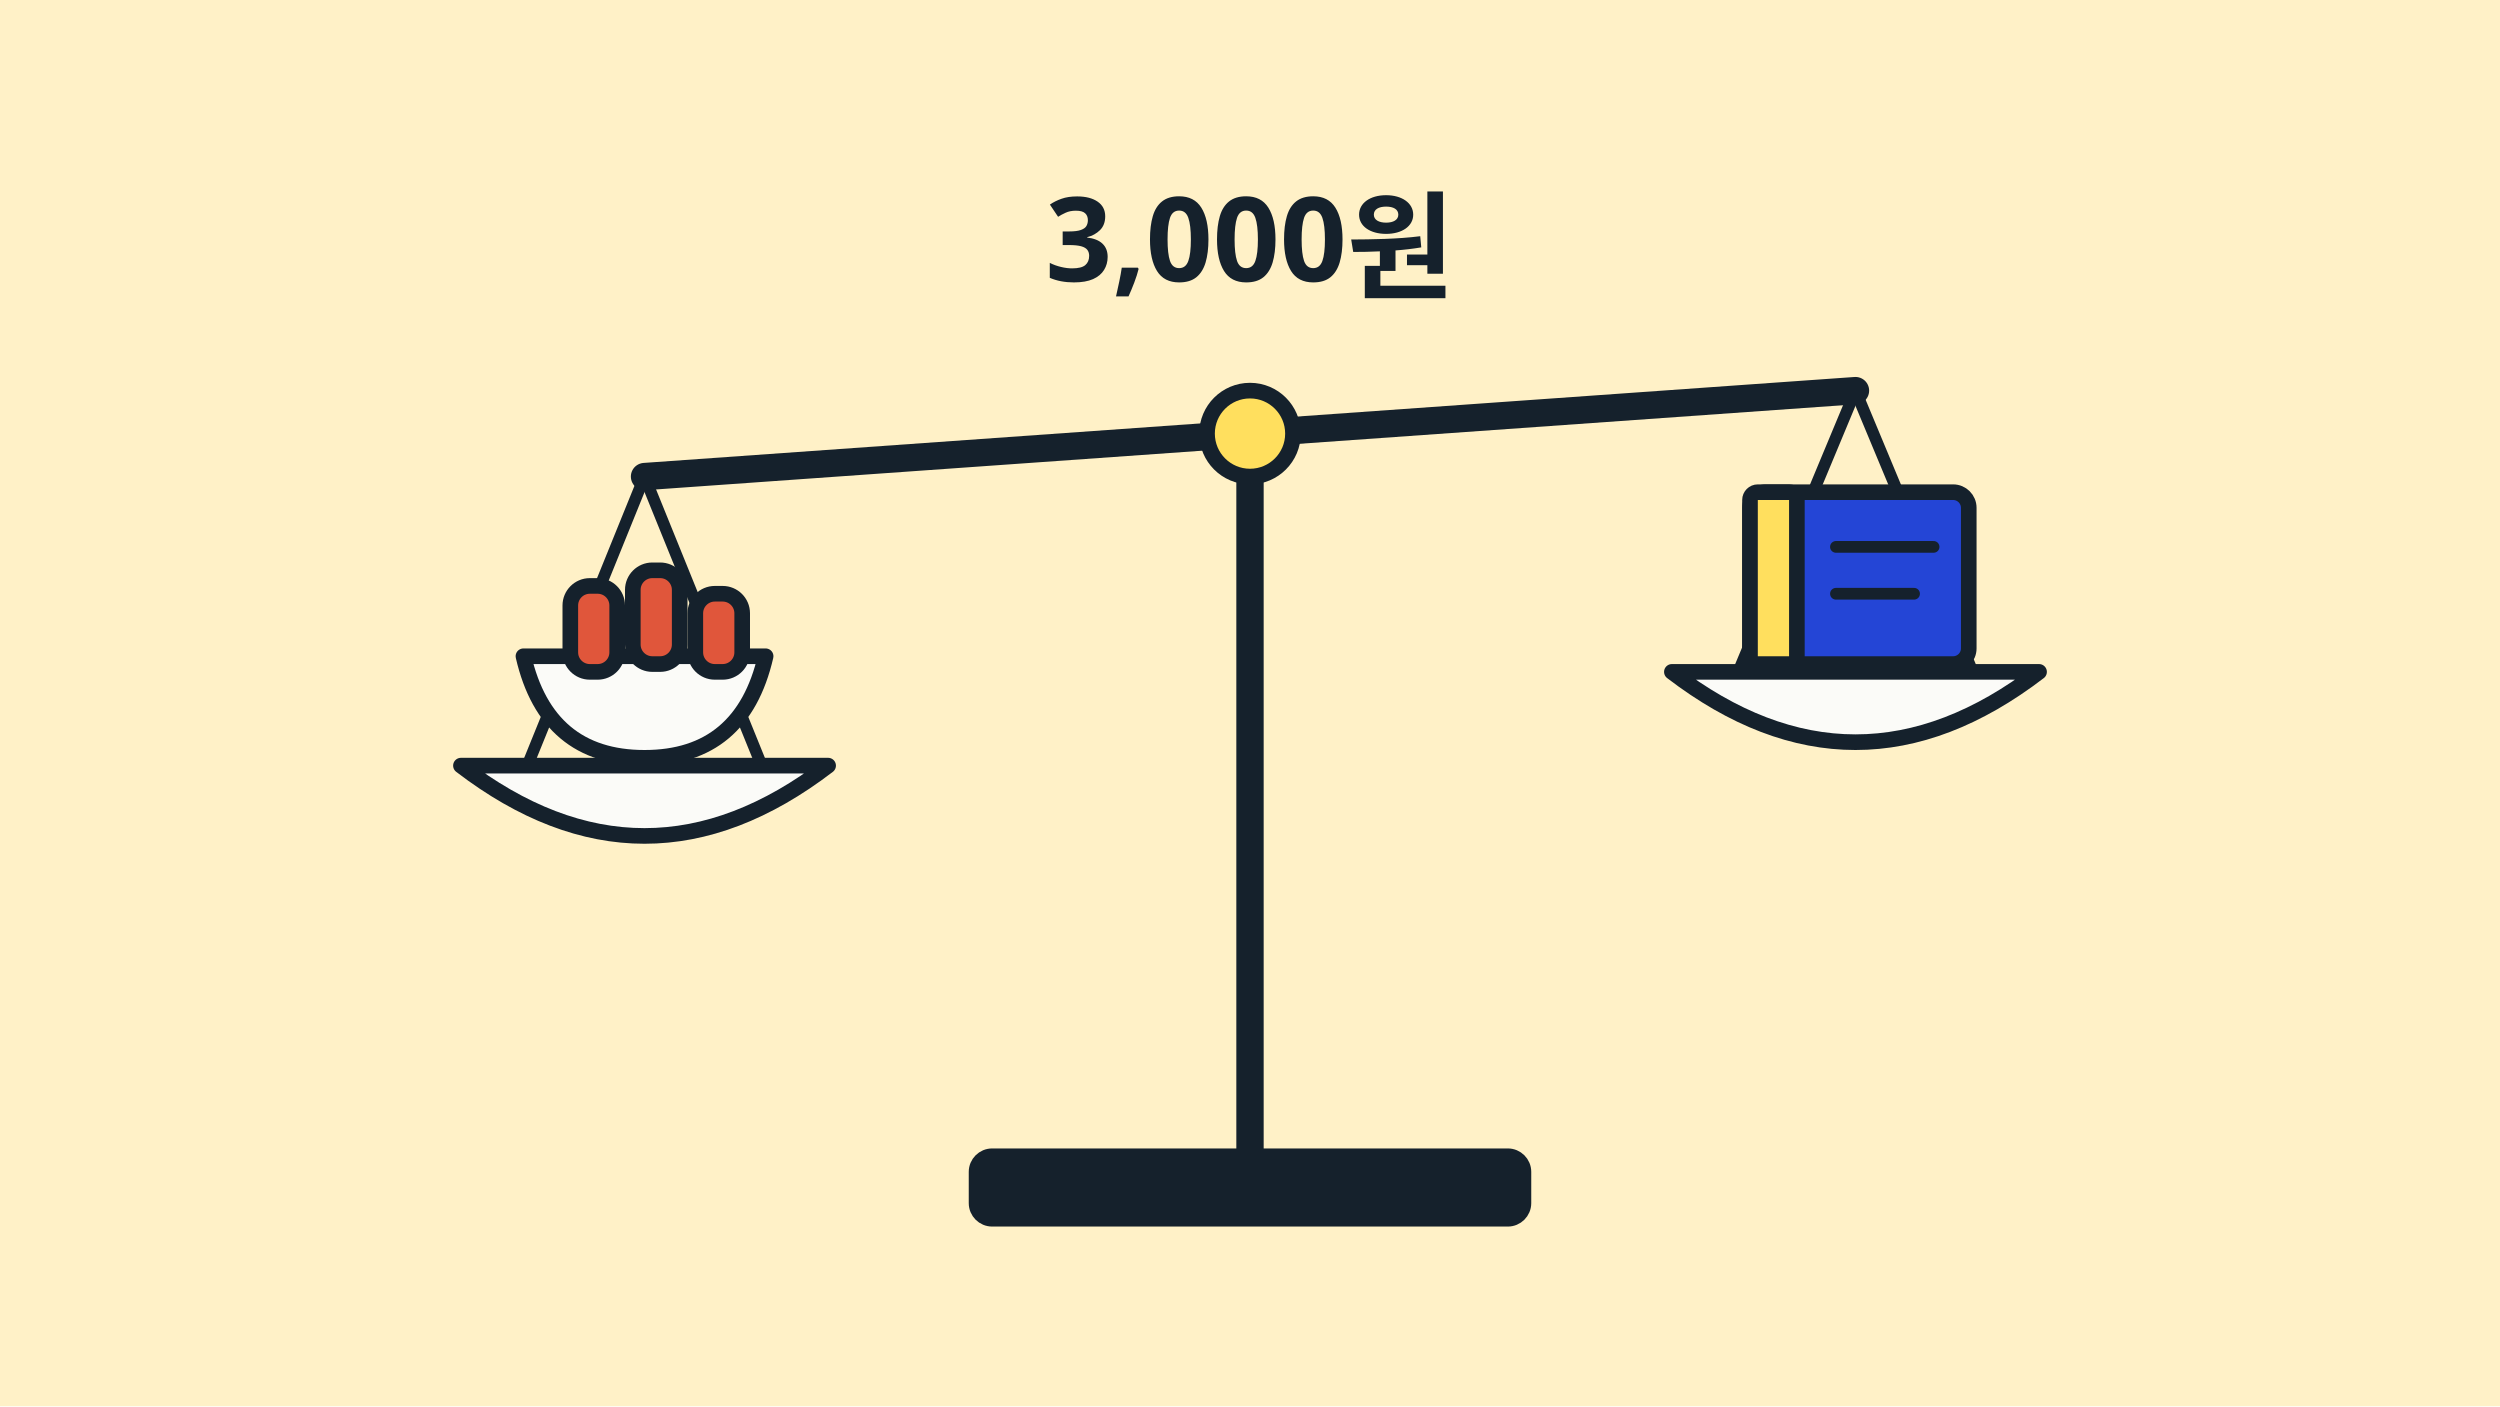
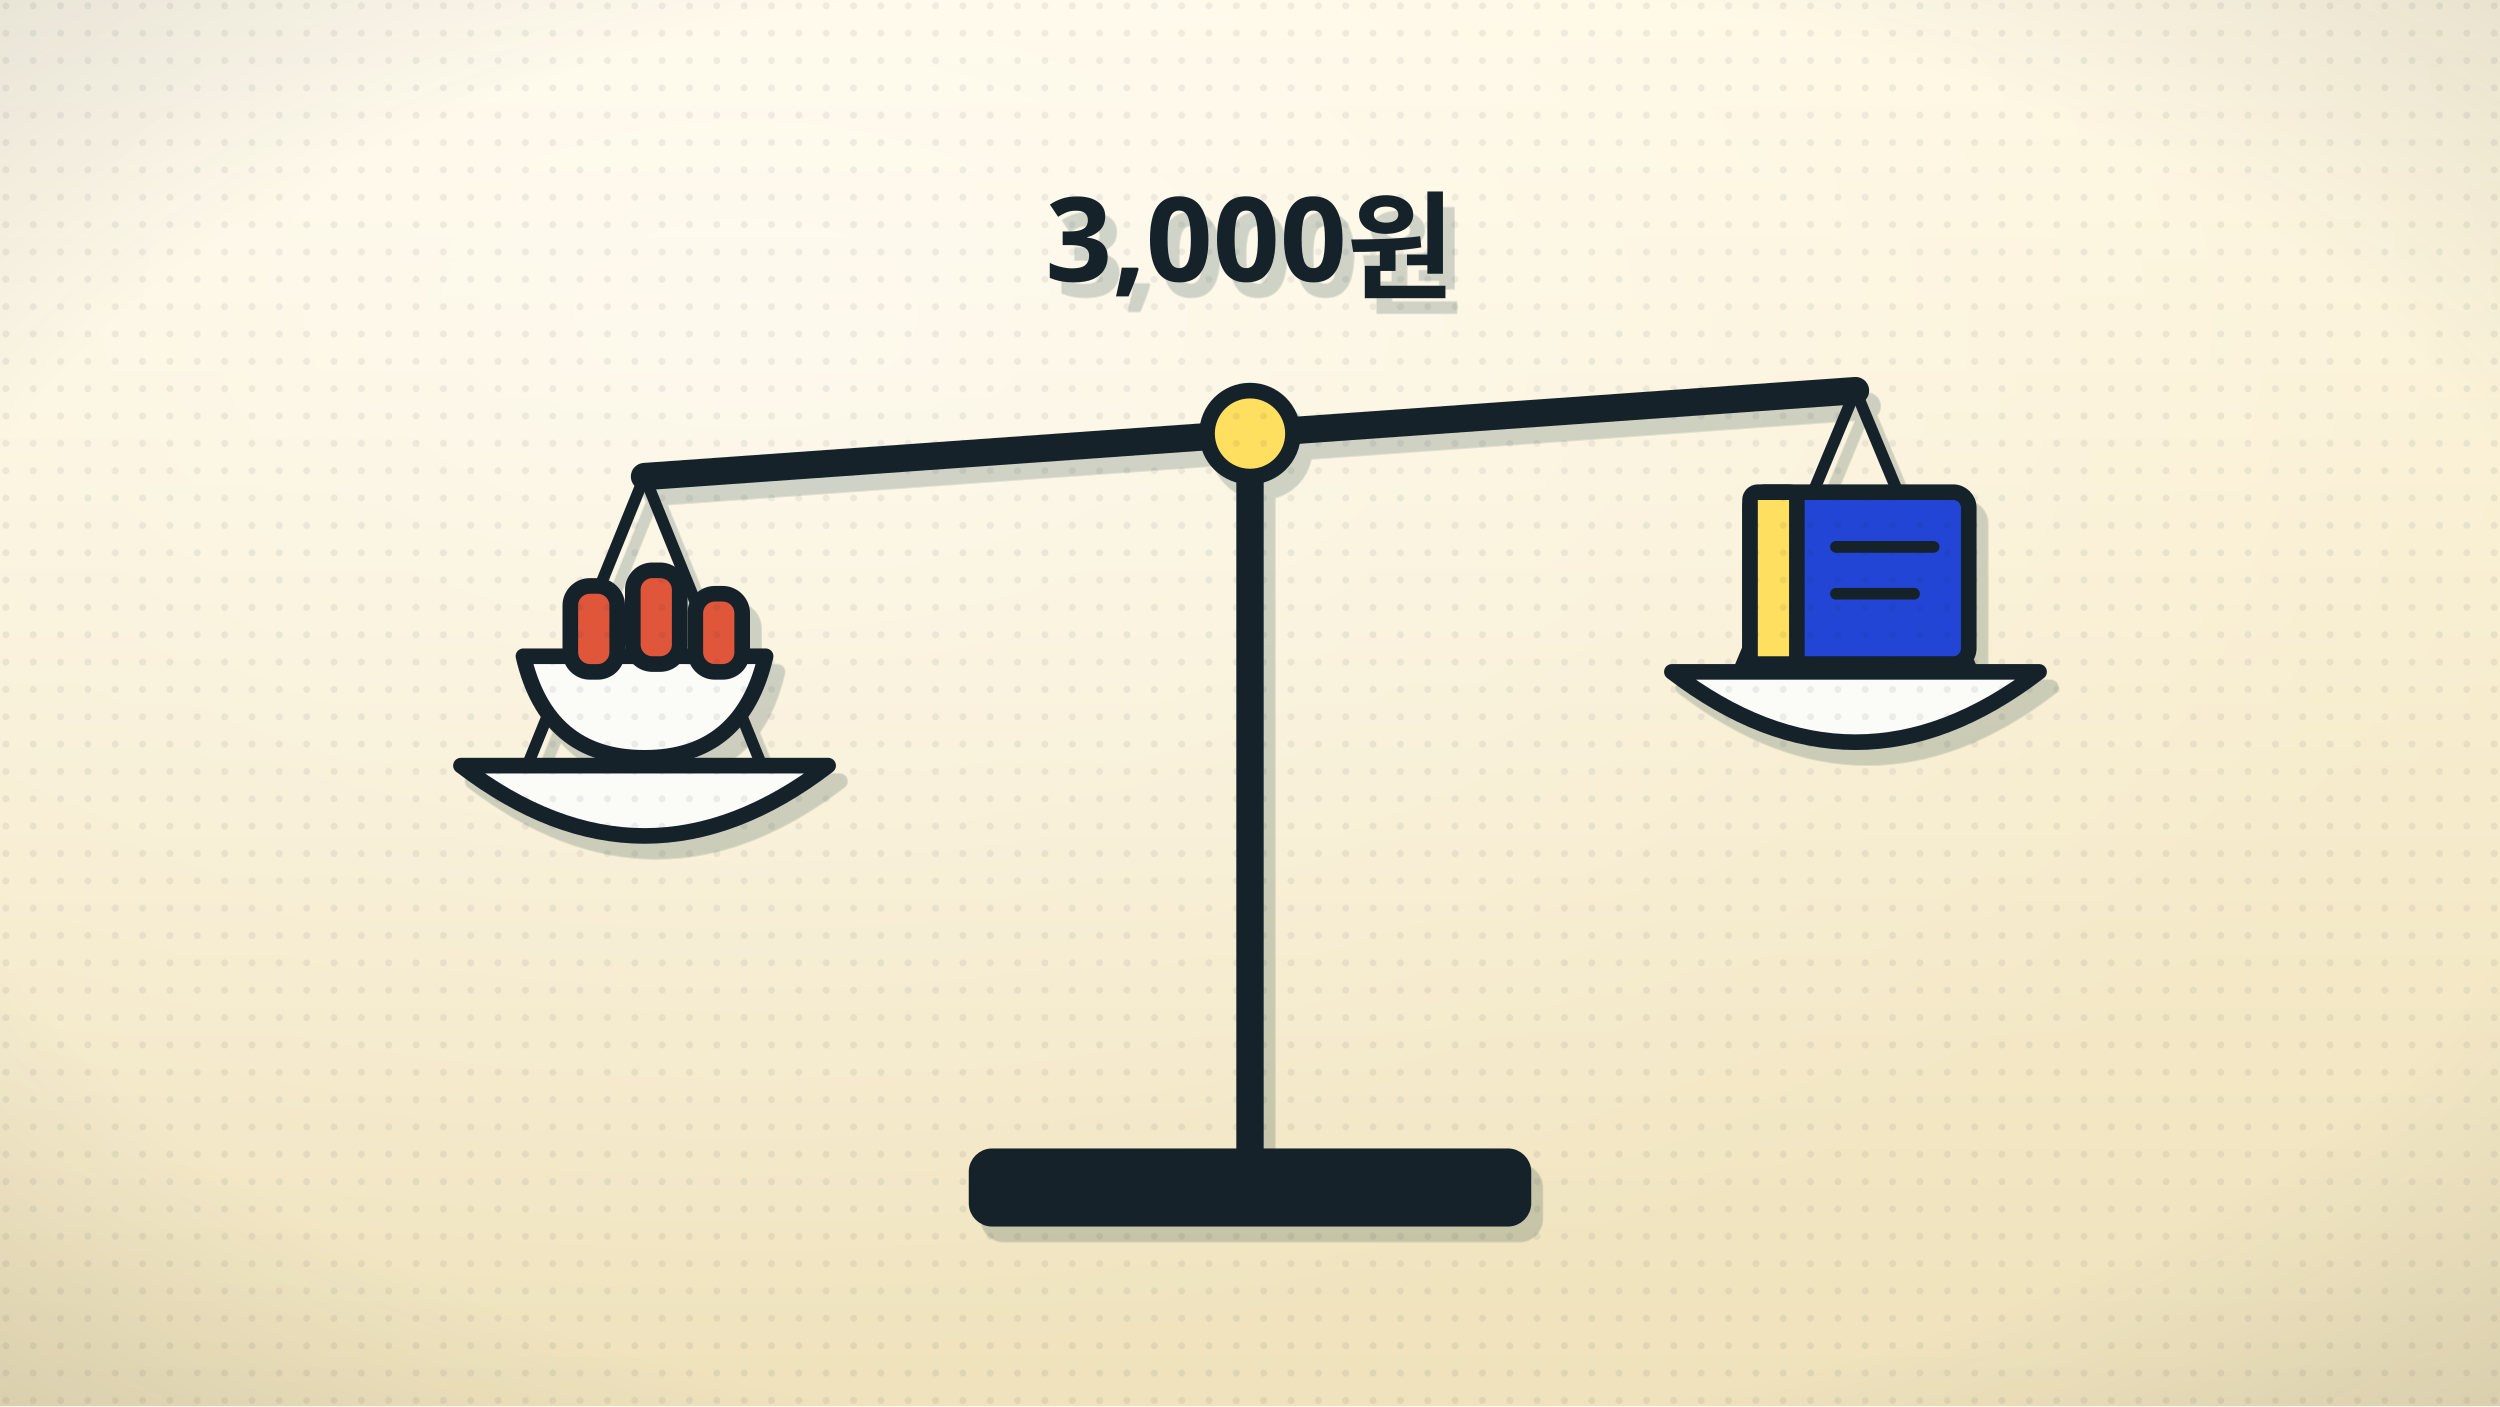
- <svg xmlns="http://www.w3.org/2000/svg" viewBox="0 0 640 360" role="img" aria-label="떡볶이와 만화책이 양팔 저울 위에서 무게를 견주는 그림">
-   <rect width="640" height="360" fill="#FFF1C7" />
-   <g stroke="#15212C" stroke-width="4" stroke-linejoin="round" stroke-linecap="round">
-     <rect x="250" y="296" width="140" height="16" rx="4" fill="#15212C" />
-     <path d="M320 112 L320 298" fill="none" stroke-width="7" />
-     <path d="M165 122 L475 100" fill="none" stroke-width="7" />
-     <circle cx="320" cy="111" r="11" fill="#FFDF5E" />
-     <path d="M165 122 L135 196" fill="none" stroke-width="3" />
-     <path d="M165 122 L195 196" fill="none" stroke-width="3" />
-     <path d="M118 196 Q165 232 212 196 Z" fill="#FBFBF8" />
-     <path d="M134 168 L196 168 Q190 194 165 194 Q140 194 134 168 Z" fill="#FBFBF8" />
-     <rect x="146" y="150" width="12" height="22" rx="5" fill="#E0563B" />
-     <rect x="162" y="146" width="12" height="24" rx="5" fill="#E0563B" />
-     <rect x="178" y="152" width="12" height="20" rx="5" fill="#E0563B" />
-     <path d="M475 100 L445 172" fill="none" stroke-width="3" />
-     <path d="M475 100 L505 172" fill="none" stroke-width="3" />
-     <path d="M428 172 Q475 208 522 172 Z" fill="#FBFBF8" />
-     <rect x="448" y="126" width="56" height="44" rx="4" fill="#2445D6" />
-     <rect x="448" y="126" width="12" height="44" rx="2" fill="#FFDF5E" />
-     <path d="M470 140 L495 140" fill="none" stroke-width="3" />
-     <path d="M470 152 L490 152" fill="none" stroke-width="3" />
-     <text x="320" y="72" font-family="'Apple SD Gothic Neo','Malgun Gothic','Noto Sans KR',sans-serif" font-size="30" font-weight="800" fill="#15212C" stroke="none" text-anchor="middle">3,000원</text>
+ <svg xmlns="http://www.w3.org/2000/svg" data-polished="1" viewBox="0 0 640 360" role="img" aria-label="떡볶이와 만화책이 양팔 저울 위에서 무게를 견주는 그림">
+   <defs>
+     <linearGradient id="pbg" x1="0" y1="0" x2="0" y2="1">
+       <stop offset="0" stop-color="#fff7e0" />
+       <stop offset="1" stop-color="#efe2bc" />
+     </linearGradient>
+     <radialGradient id="pglow" cx="0.3" cy="0.22" r="0.75">
+       <stop offset="0" stop-color="#FFFFFF" stop-opacity=".55" />
+       <stop offset="1" stop-color="#FFFFFF" stop-opacity="0" />
+     </radialGradient>
+     <pattern id="pdot" width="7" height="7" patternUnits="userSpaceOnUse">
+       <circle cx="1.5" cy="1.5" r=".9" fill="#15212C" opacity=".07" />
+     </pattern>
+     <filter id="psh" x="-5%" y="-5%" width="115%" height="120%">
+       <feDropShadow dx="3" dy="4" stdDeviation="0" flood-color="#15212C" flood-opacity=".18" />
+     </filter>
+     <radialGradient id="pvig" cx="0.5" cy="0.5" r="0.75">
+       <stop offset=".7" stop-color="#15212C" stop-opacity="0" />
+       <stop offset="1" stop-color="#15212C" stop-opacity=".12" />
+     </radialGradient>
+   </defs>
+   <rect width="640" height="360" fill="url(#pbg)" />
+   <rect width="640" height="360" fill="url(#pglow)" />
+   <g filter="url(#psh)">
+     <g stroke="#15212C" stroke-width="4" stroke-linejoin="round" stroke-linecap="round">
+       <rect x="250" y="296" width="140" height="16" rx="4" fill="#15212C" />
+       <path d="M320 112 L320 298" fill="none" stroke-width="7" />
+       <path d="M165 122 L475 100" fill="none" stroke-width="7" />
+       <circle cx="320" cy="111" r="11" fill="#FFDF5E" />
+       <path d="M165 122 L135 196" fill="none" stroke-width="3" />
+       <path d="M165 122 L195 196" fill="none" stroke-width="3" />
+       <path d="M118 196 Q165 232 212 196 Z" fill="#FBFBF8" />
+       <path d="M134 168 L196 168 Q190 194 165 194 Q140 194 134 168 Z" fill="#FBFBF8" />
+       <rect x="146" y="150" width="12" height="22" rx="5" fill="#E0563B" />
+       <rect x="162" y="146" width="12" height="24" rx="5" fill="#E0563B" />
+       <rect x="178" y="152" width="12" height="20" rx="5" fill="#E0563B" />
+       <path d="M475 100 L445 172" fill="none" stroke-width="3" />
+       <path d="M475 100 L505 172" fill="none" stroke-width="3" />
+       <path d="M428 172 Q475 208 522 172 Z" fill="#FBFBF8" />
+       <rect x="448" y="126" width="56" height="44" rx="4" fill="#2445D6" />
+       <rect x="448" y="126" width="12" height="44" rx="2" fill="#FFDF5E" />
+       <path d="M470 140 L495 140" fill="none" stroke-width="3" />
+       <path d="M470 152 L490 152" fill="none" stroke-width="3" />
+       <text x="320" y="72" font-family="'Apple SD Gothic Neo','Malgun Gothic','Noto Sans KR',sans-serif" font-size="30" font-weight="800" fill="#15212C" stroke="none" text-anchor="middle">3,000원</text>
+     </g>
  </g>
+   <rect width="640" height="360" fill="url(#pdot)" pointer-events="none" />
+   <rect width="640" height="360" fill="url(#pvig)" pointer-events="none" />
</svg>
